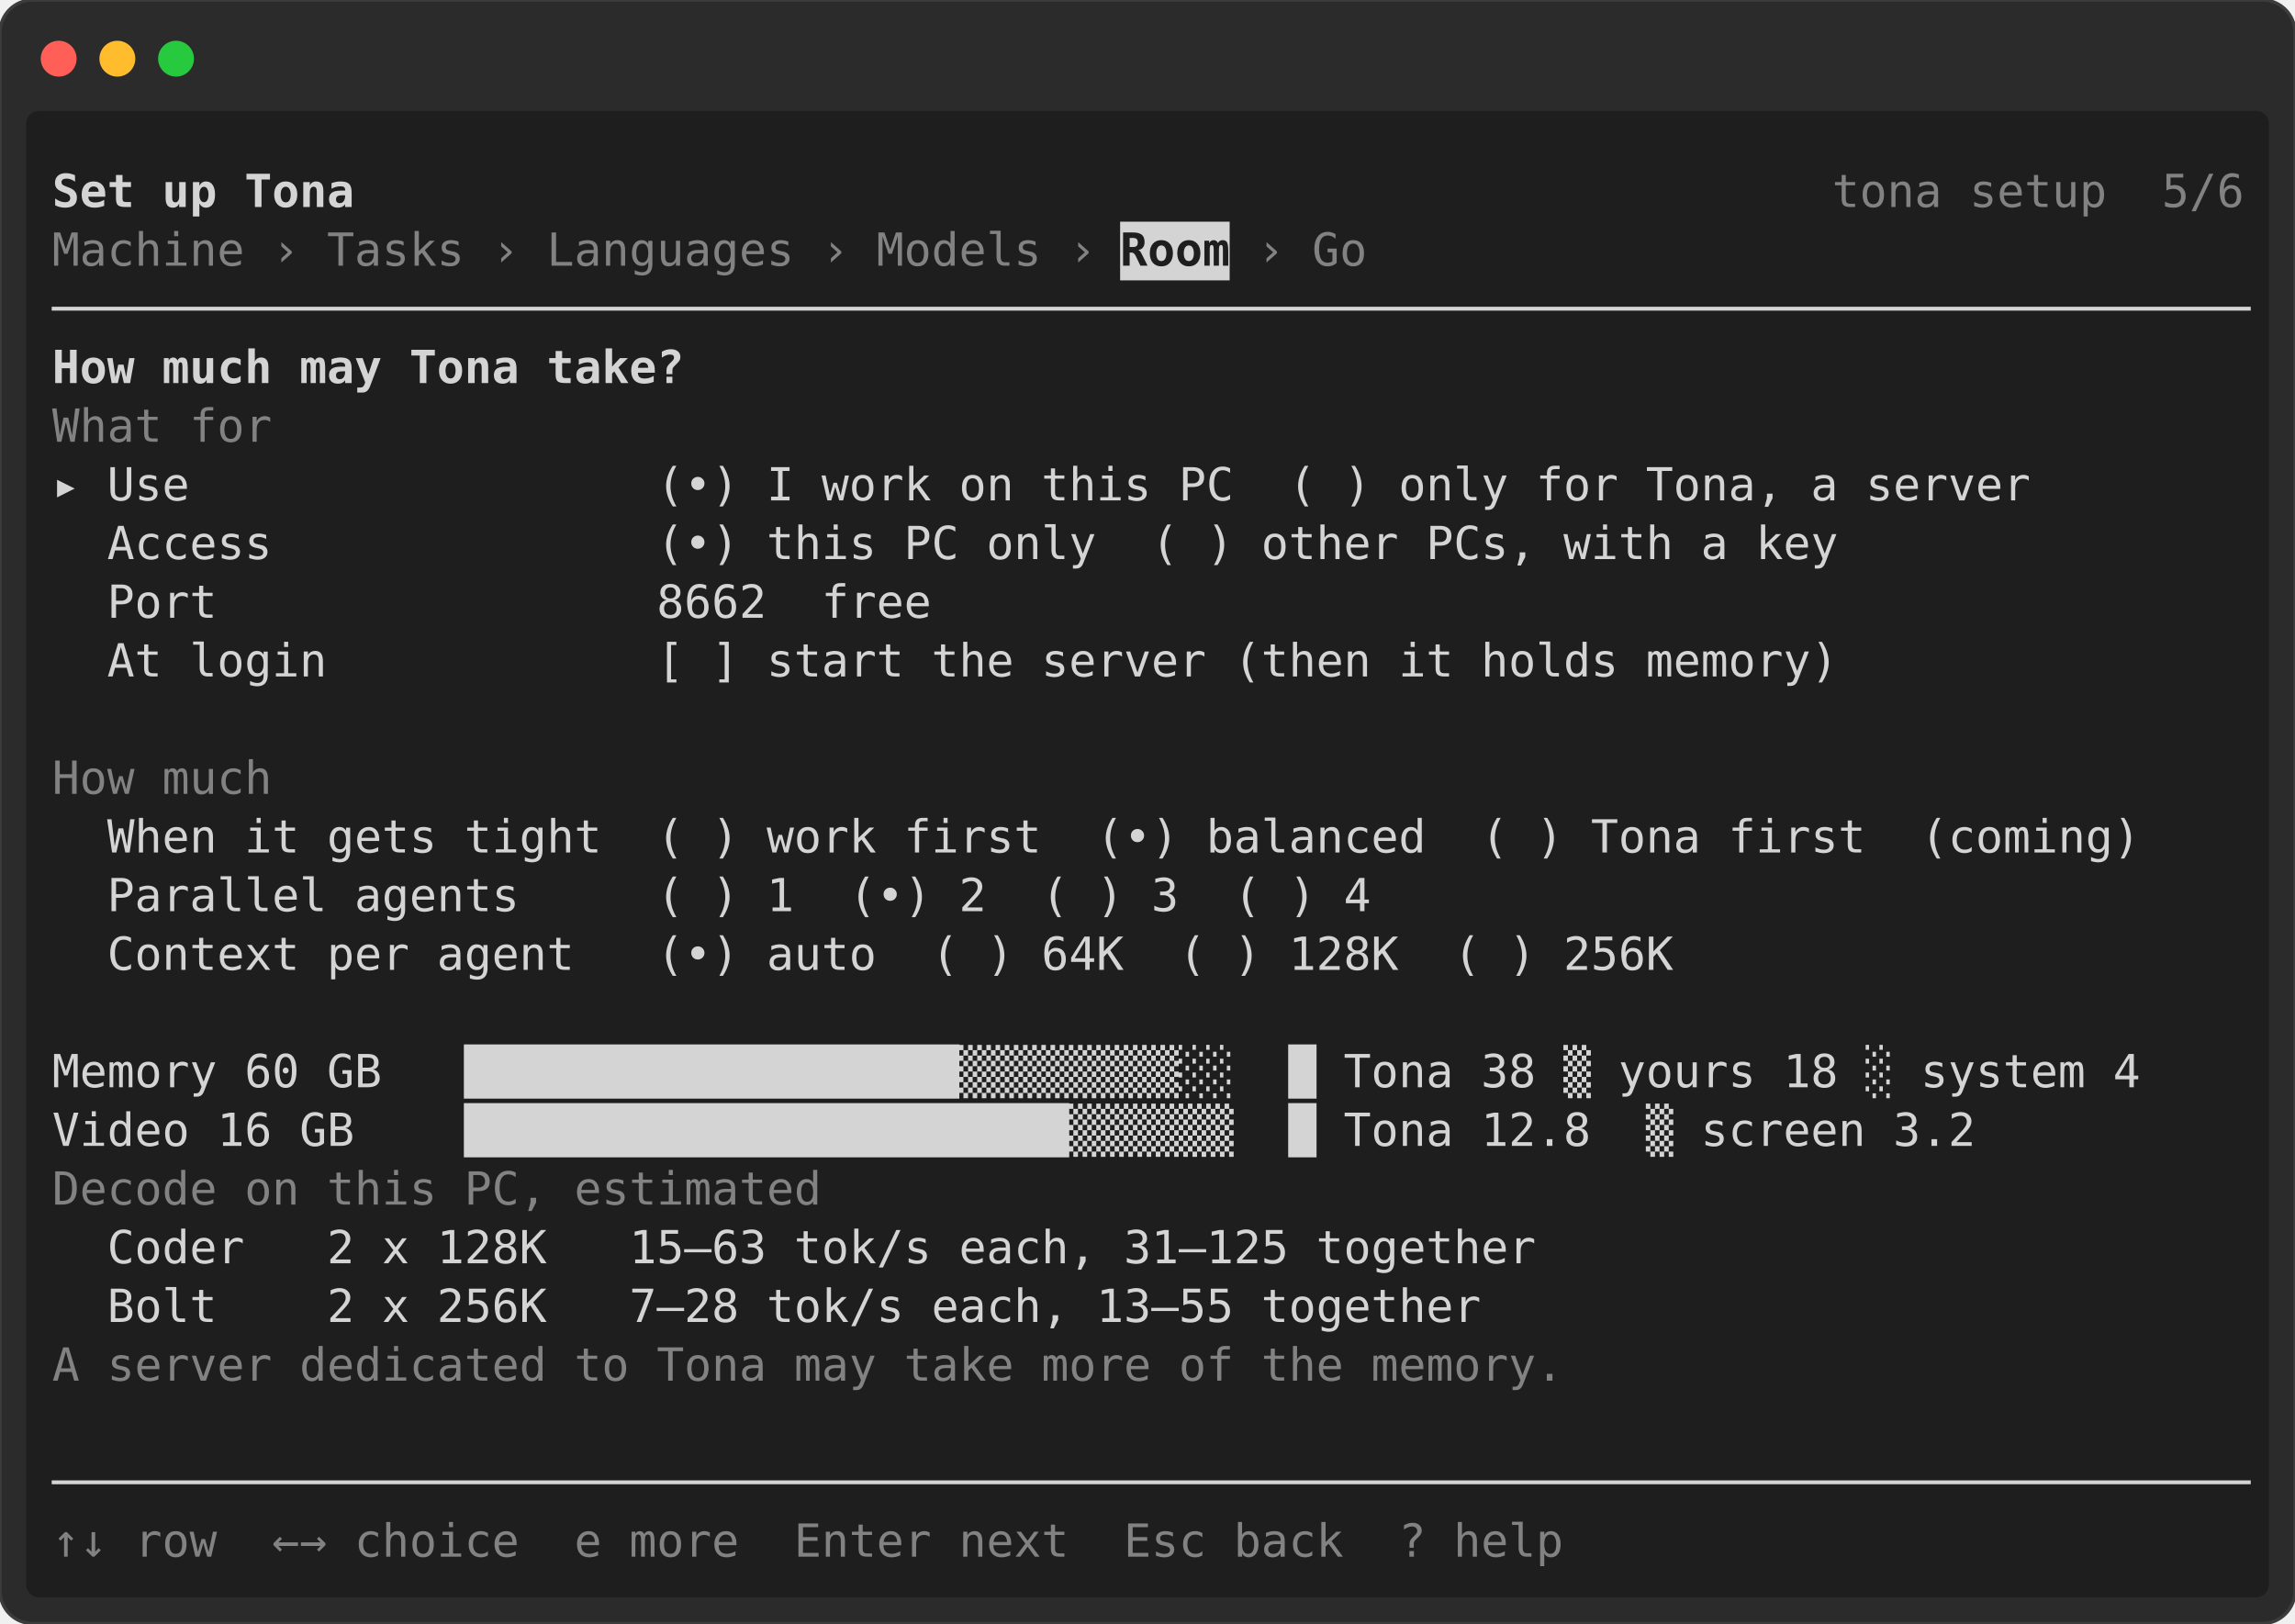
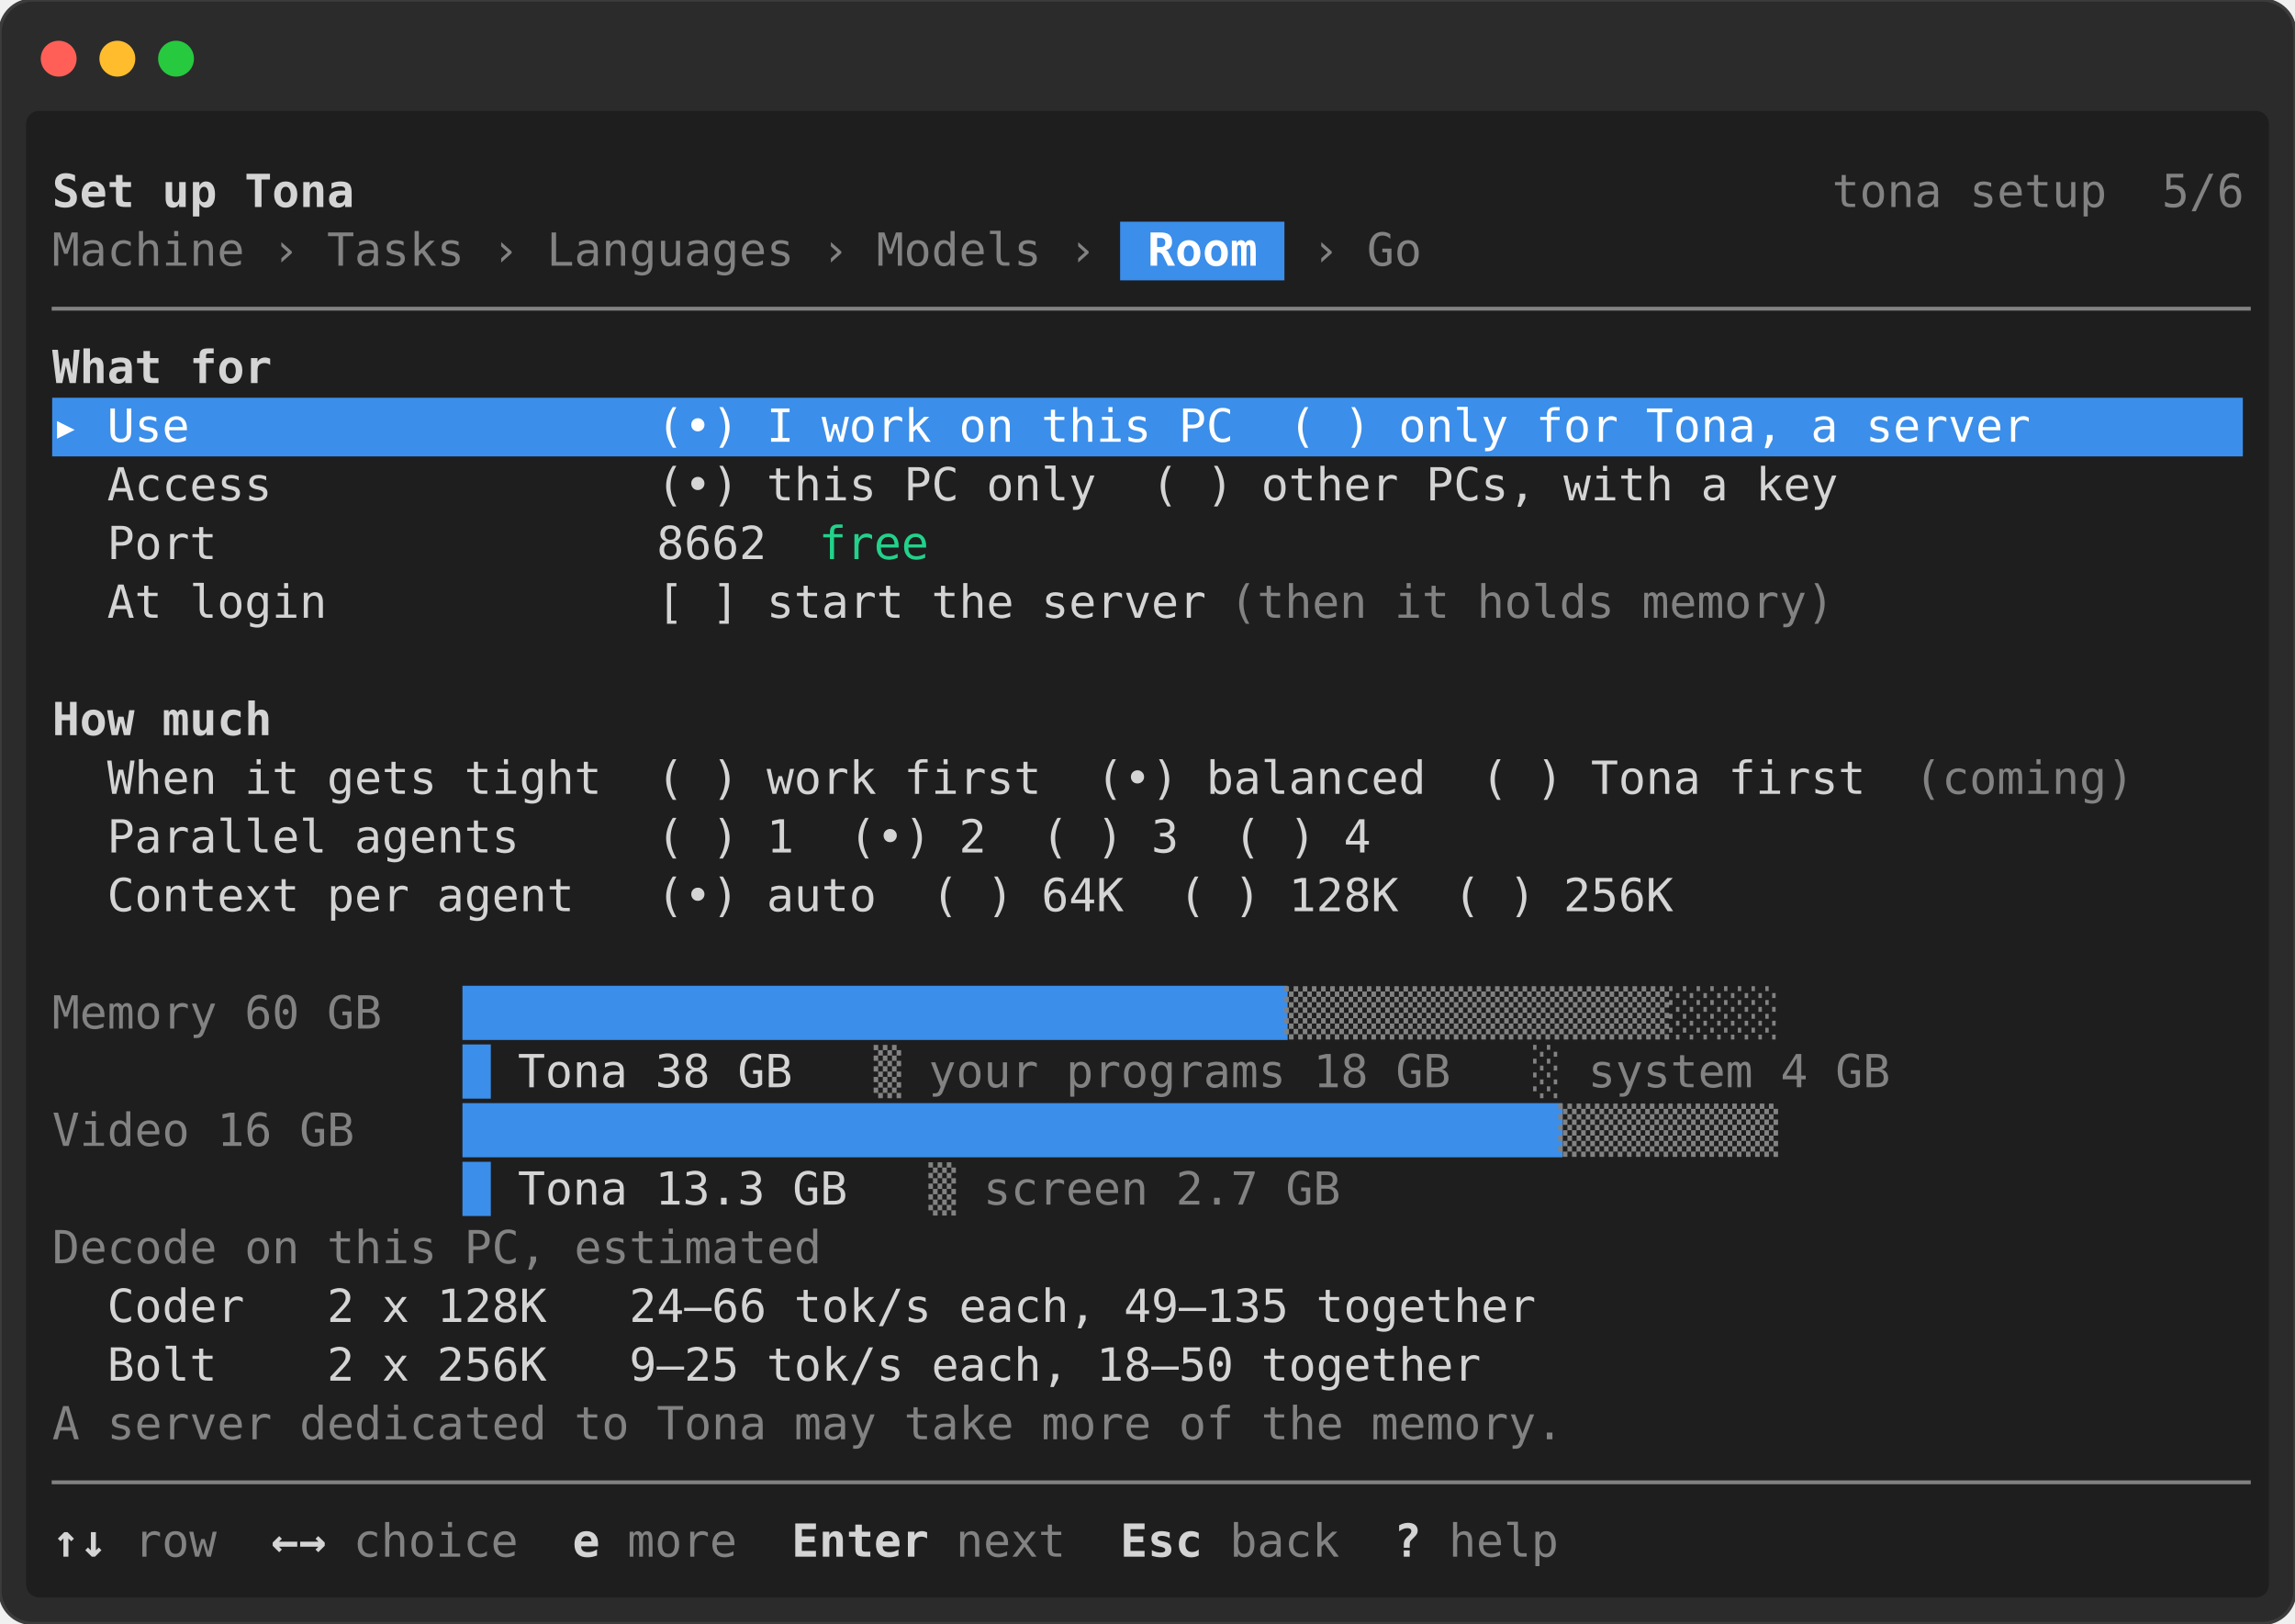
<svg xmlns="http://www.w3.org/2000/svg" width="704" height="498" viewBox="0 0 704 498" role="img" aria-label="terminal">
  <rect width="704" height="498" rx="10" fill="#2b2b2b" stroke="#3c3c3c" />
  <rect x="8.0" y="34" width="688" height="456" rx="4" fill="#1e1e1e" />
  <circle cx="18" cy="18.0" r="5.5" fill="#ff5f56" />
  <circle cx="36" cy="18.0" r="5.5" fill="#ffbd2e" />
  <circle cx="54" cy="18.0" r="5.5" fill="#27c93f" />
-   <rect x="343.6" y="68.0" width="33.6" height="18" fill="#d4d4d4" />
+   <rect x="343.6" y="68.0" width="50.4" height="18" fill="#3b8eea" />
+   <rect x="16.0" y="122.0" width="672.0" height="18" fill="#3b8eea" />
  <g font-family="'JetBrains Mono','Cascadia Mono','DejaVu Sans Mono','Menlo','Consolas','Liberation Mono',monospace" font-size="14" xml:space="preserve">
    <text x="16.0" y="63.5" textLength="546.0" fill="#d4d4d4" font-weight="bold">Set up Tona                                                      </text>
    <text x="562.0" y="63.5" textLength="126.0" fill="#828282">tona setup  5/6</text>
    <text x="16.0" y="81.5" textLength="327.6" fill="#828282">Machine › Tasks › Languages › Models › </text>
-     <text x="343.6" y="81.5" textLength="33.6" fill="#1e1e1e" font-weight="bold">Room</text>
-     <text x="377.2" y="81.5" textLength="42.0" fill="#828282"> › Go</text>
-     <text x="16.0" y="99.5" textLength="672.0" fill="#d4d4d4">────────────────────────────────────────────────────────────────────────────────</text>
-     <text x="16.0" y="117.5" textLength="672.0" fill="#d4d4d4" font-weight="bold">How much may Tona take?                                                         </text>
-     <text x="16.0" y="135.5" textLength="672.0" fill="#828282">What for                                                                        </text>
-     <text x="16.0" y="153.5" textLength="672.0" fill="#d4d4d4">▸ Use                 (•) I work on this PC  ( ) only for Tona, a server        </text>
-     <text x="16.0" y="171.5" textLength="672.0" fill="#d4d4d4">  Access              (•) this PC only  ( ) other PCs, with a key               </text>
-     <text x="16.0" y="189.5" textLength="672.0" fill="#d4d4d4">  Port                8662  free                                                </text>
-     <text x="16.0" y="207.5" textLength="672.0" fill="#d4d4d4">  At login            [ ] start the server (then it holds memory)               </text>
-     <text x="16.0" y="243.5" textLength="672.0" fill="#828282">How much                                                                        </text>
-     <text x="16.0" y="261.5" textLength="672.0" fill="#d4d4d4">  When it gets tight  ( ) work first  (•) balanced  ( ) Tona first  (coming)    </text>
-     <text x="16.0" y="279.5" textLength="672.0" fill="#d4d4d4">  Parallel agents     ( ) 1  (•) 2  ( ) 3  ( ) 4                                </text>
-     <text x="16.0" y="297.5" textLength="672.0" fill="#d4d4d4">  Context per agent   (•) auto  ( ) 64K  ( ) 128K  ( ) 256K                     </text>
-     <text x="16.0" y="333.5" textLength="672.0" fill="#d4d4d4">Memory 60 GB   ██████████████████▒▒▒▒▒▒▒▒░░  █ Tona 38 ▒ yours 18 ░ system 4    </text>
-     <text x="16.0" y="351.5" textLength="672.0" fill="#d4d4d4">Video 16 GB    ██████████████████████▒▒▒▒▒▒  █ Tona 12.8  ▒ screen 3.2          </text>
-     <text x="16.0" y="369.5" textLength="672.0" fill="#828282">Decode on this PC, estimated                                                    </text>
-     <text x="16.0" y="387.5" textLength="672.0" fill="#d4d4d4">  Coder   2 x 128K   15–63 tok/s each, 31–125 together                          </text>
-     <text x="16.0" y="405.5" textLength="672.0" fill="#d4d4d4">  Bolt    2 x 256K   7–28 tok/s each, 13–55 together                            </text>
-     <text x="16.0" y="423.5" textLength="672.0" fill="#828282">A server dedicated to Tona may take more of the memory.                         </text>
-     <text x="16.0" y="459.5" textLength="672.0" fill="#d4d4d4">────────────────────────────────────────────────────────────────────────────────</text>
-     <text x="16.0" y="477.5" textLength="672.0" fill="#828282">↑↓ row  ←→ choice  e more  Enter next  Esc back  ? help                         </text>
+     <text x="343.6" y="81.5" textLength="50.4" fill="#ffffff" font-weight="bold"> Room </text>
+     <text x="394.0" y="81.5" textLength="42.0" fill="#828282"> › Go</text>
+     <text x="16.0" y="99.5" textLength="672.0" fill="#828282">────────────────────────────────────────────────────────────────────────────────</text>
+     <text x="16.0" y="117.5" textLength="672.0" fill="#d4d4d4" font-weight="bold">What for                                                                        </text>
+     <text x="16.0" y="135.5" textLength="672.0" fill="#ffffff">▸ Use                 (•) I work on this PC  ( ) only for Tona, a server        </text>
+     <text x="16.0" y="153.5" textLength="672.0" fill="#d4d4d4">  Access              (•) this PC only  ( ) other PCs, with a key               </text>
+     <text x="16.0" y="171.5" textLength="235.2" fill="#d4d4d4">  Port                8662  </text>
+     <text x="251.2" y="171.5" textLength="33.6" fill="#23d18b">free</text>
+     <text x="16.0" y="189.5" textLength="361.2" fill="#d4d4d4">  At login            [ ] start the server </text>
+     <text x="377.2" y="189.5" textLength="184.8" fill="#828282">(then it holds memory)</text>
+     <text x="16.0" y="225.5" textLength="672.0" fill="#d4d4d4" font-weight="bold">How much                                                                        </text>
+     <text x="16.0" y="243.5" textLength="554.4" fill="#d4d4d4">  When it gets tight  ( ) work first  (•) balanced  ( ) Tona first</text>
+     <text x="570.4" y="243.5" textLength="84.0" fill="#828282">  (coming)</text>
+     <text x="16.0" y="261.5" textLength="672.0" fill="#d4d4d4">  Parallel agents     ( ) 1  (•) 2  ( ) 3  ( ) 4                                </text>
+     <text x="16.0" y="279.5" textLength="672.0" fill="#d4d4d4">  Context per agent   (•) auto  ( ) 64K  ( ) 128K  ( ) 256K                     </text>
+     <text x="16.0" y="315.5" textLength="126.0" fill="#828282">Memory 60 GB   </text>
+     <text x="142.0" y="315.5" textLength="252.0" fill="#3b8eea">██████████████████████████████</text>
+     <text x="394.0" y="315.5" textLength="151.2" fill="#828282">▒▒▒▒▒▒▒▒▒▒▒▒▒▒░░░░</text>
+     <text x="142.0" y="333.5" textLength="8.4" fill="#3b8eea">█</text>
+     <text x="150.4" y="333.5" textLength="117.6" fill="#d4d4d4"> Tona 38 GB   </text>
+     <text x="268.0" y="333.5" textLength="310.8" fill="#828282">▒ your programs 18 GB   ░ system 4 GB</text>
+     <text x="16.0" y="351.5" textLength="126.0" fill="#828282">Video 16 GB    </text>
+     <text x="142.0" y="351.5" textLength="336.0" fill="#3b8eea">████████████████████████████████████████</text>
+     <text x="478.0" y="351.5" textLength="67.2" fill="#828282">▒▒▒▒▒▒▒▒</text>
+     <text x="142.0" y="369.5" textLength="8.4" fill="#3b8eea">█</text>
+     <text x="150.4" y="369.5" textLength="134.4" fill="#d4d4d4"> Tona 13.3 GB   </text>
+     <text x="284.8" y="369.5" textLength="126.0" fill="#828282">▒ screen 2.7 GB</text>
+     <text x="16.0" y="387.5" textLength="672.0" fill="#828282">Decode on this PC, estimated                                                    </text>
+     <text x="16.0" y="405.5" textLength="672.0" fill="#d4d4d4">  Coder   2 x 128K   24–66 tok/s each, 49–135 together                          </text>
+     <text x="16.0" y="423.5" textLength="672.0" fill="#d4d4d4">  Bolt    2 x 256K   9–25 tok/s each, 18–50 together                            </text>
+     <text x="16.0" y="441.5" textLength="672.0" fill="#828282">A server dedicated to Tona may take more of the memory.                         </text>
+     <text x="16.0" y="459.5" textLength="672.0" fill="#828282">────────────────────────────────────────────────────────────────────────────────</text>
+     <text x="16.0" y="477.5" textLength="16.8" fill="#d4d4d4" font-weight="bold">↑↓</text>
+     <text x="41.2" y="477.5" textLength="25.2" fill="#828282">row</text>
+     <text x="83.2" y="477.5" textLength="16.8" fill="#d4d4d4" font-weight="bold">←→</text>
+     <text x="108.4" y="477.5" textLength="50.4" fill="#828282">choice</text>
+     <text x="175.6" y="477.5" textLength="8.4" fill="#d4d4d4" font-weight="bold">e</text>
+     <text x="192.4" y="477.5" textLength="33.6" fill="#828282">more</text>
+     <text x="242.8" y="477.5" textLength="42.0" fill="#d4d4d4" font-weight="bold">Enter</text>
+     <text x="293.2" y="477.5" textLength="33.6" fill="#828282">next</text>
+     <text x="343.6" y="477.5" textLength="25.2" fill="#d4d4d4" font-weight="bold">Esc</text>
+     <text x="377.2" y="477.5" textLength="33.6" fill="#828282">back</text>
+     <text x="427.6" y="477.5" textLength="8.4" fill="#d4d4d4" font-weight="bold">?</text>
+     <text x="444.4" y="477.5" textLength="33.6" fill="#828282">help</text>
  </g>
</svg>
